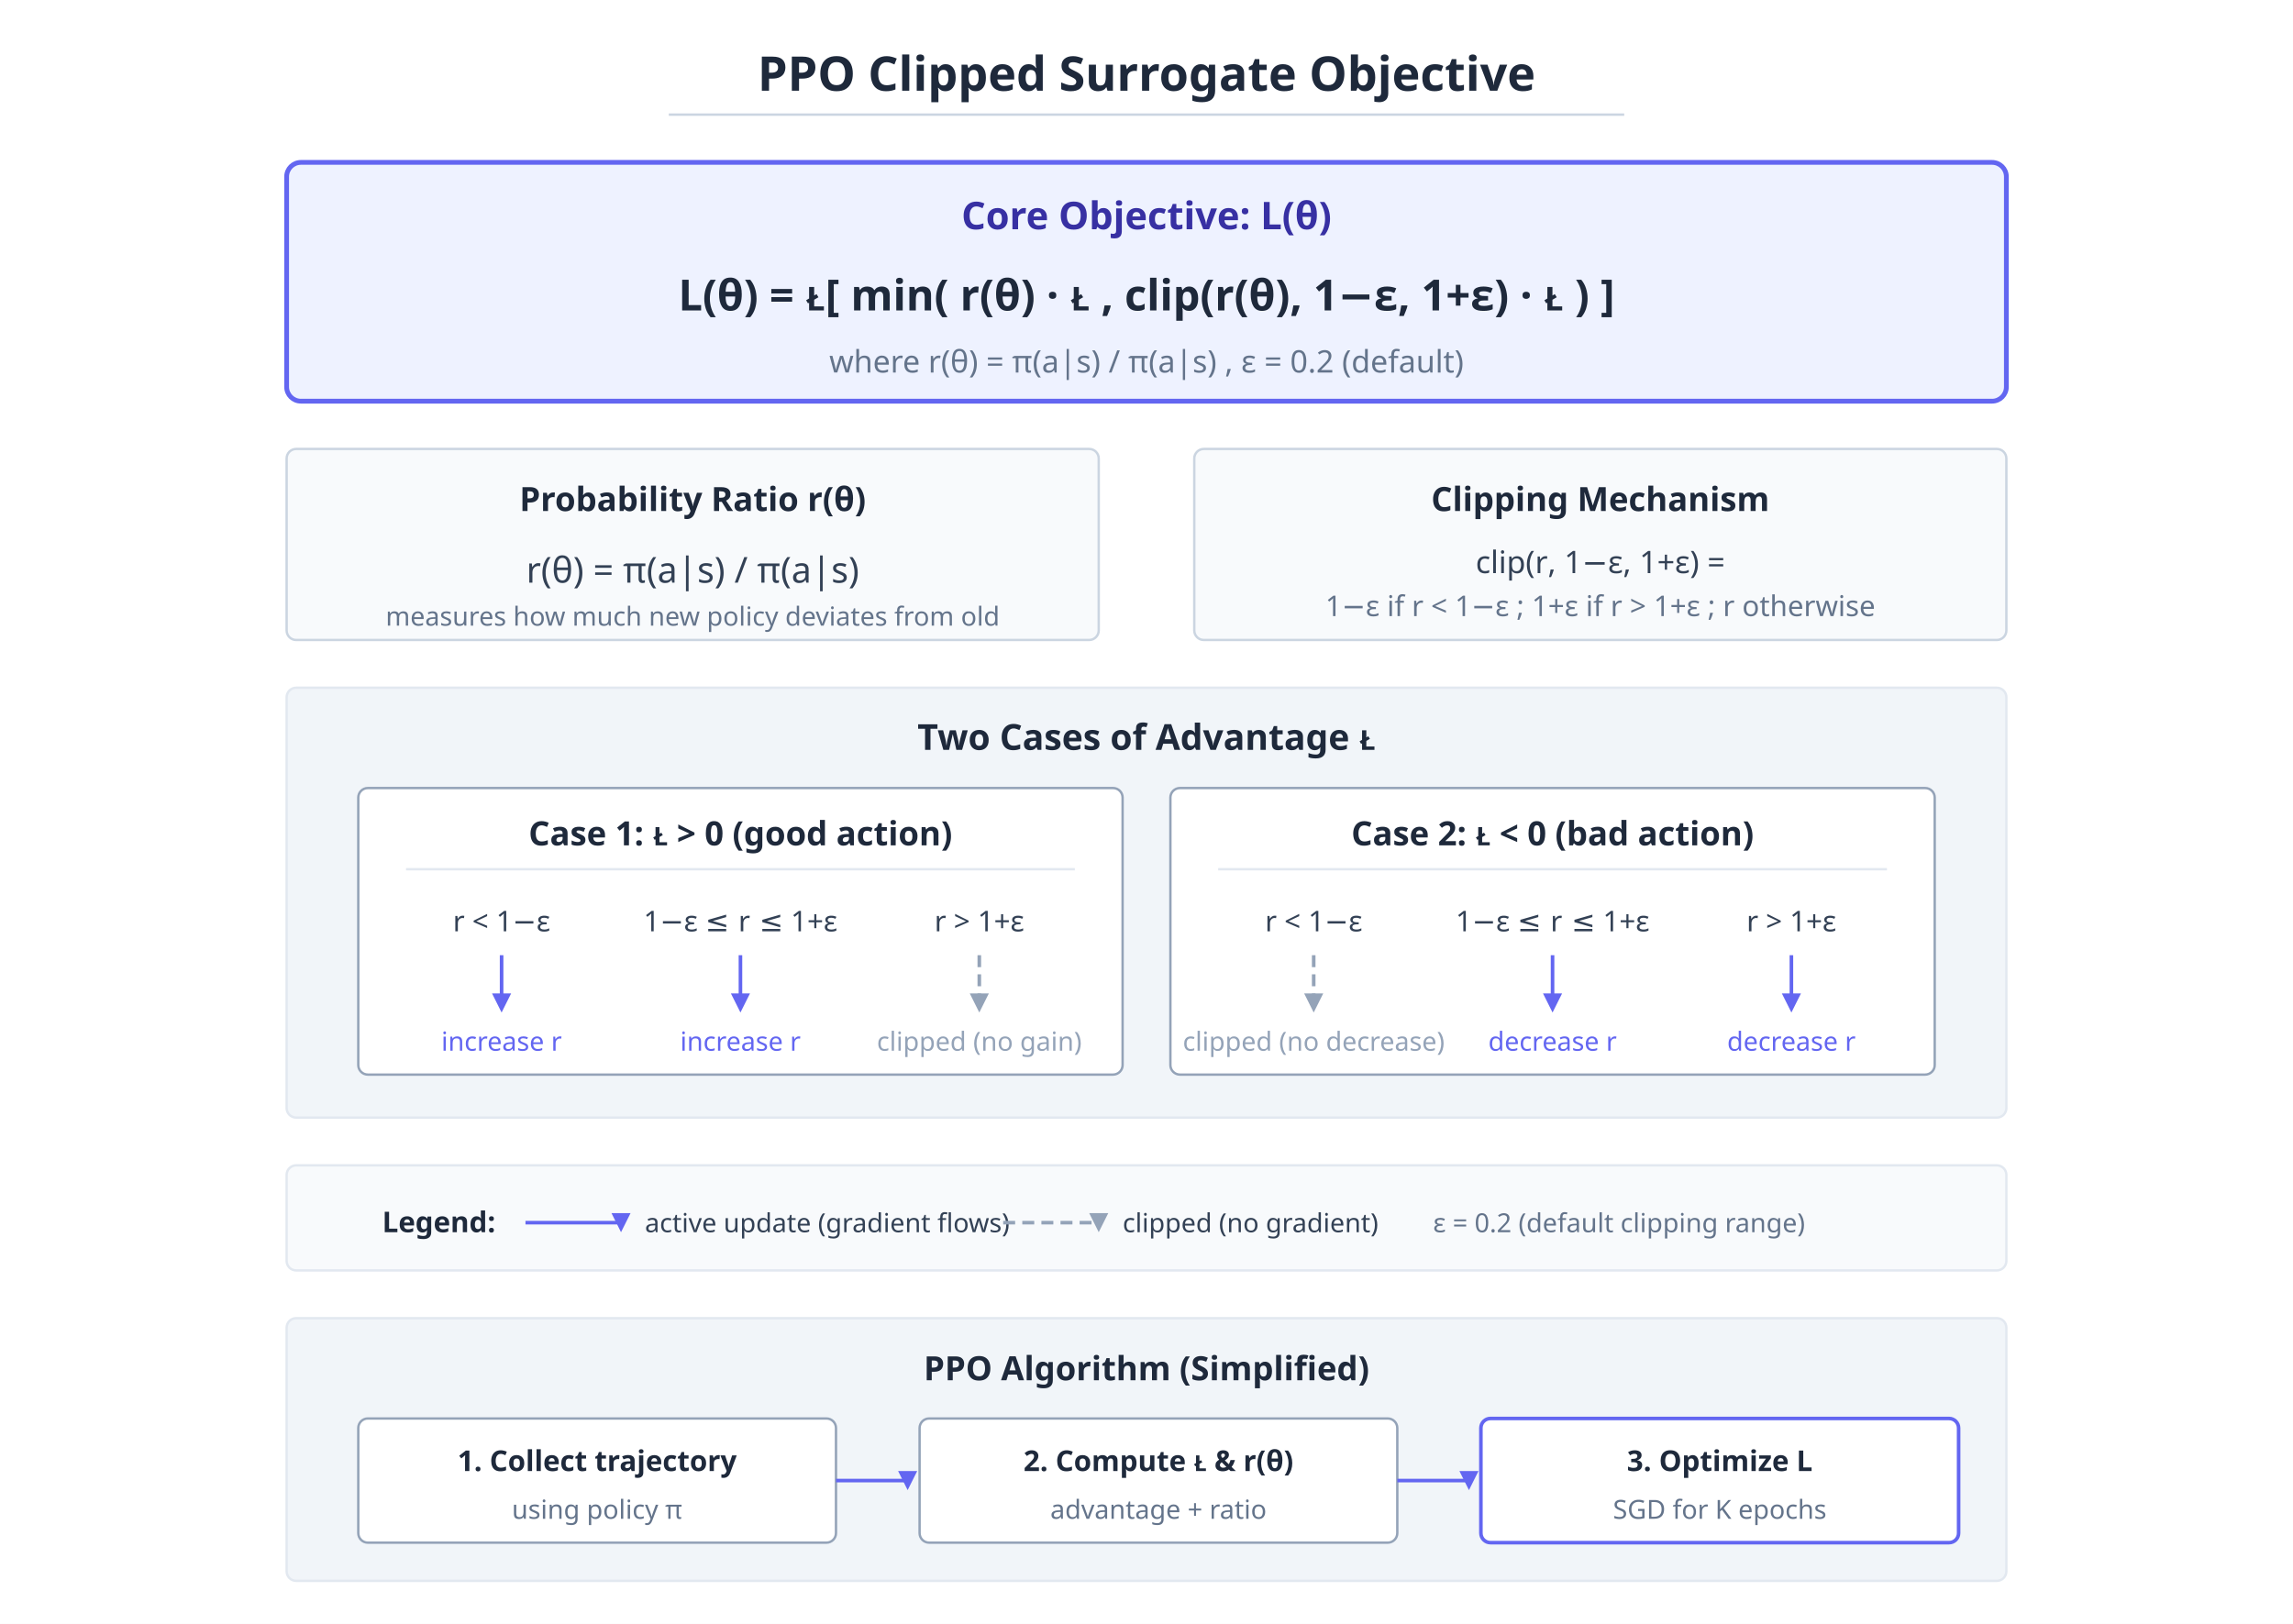
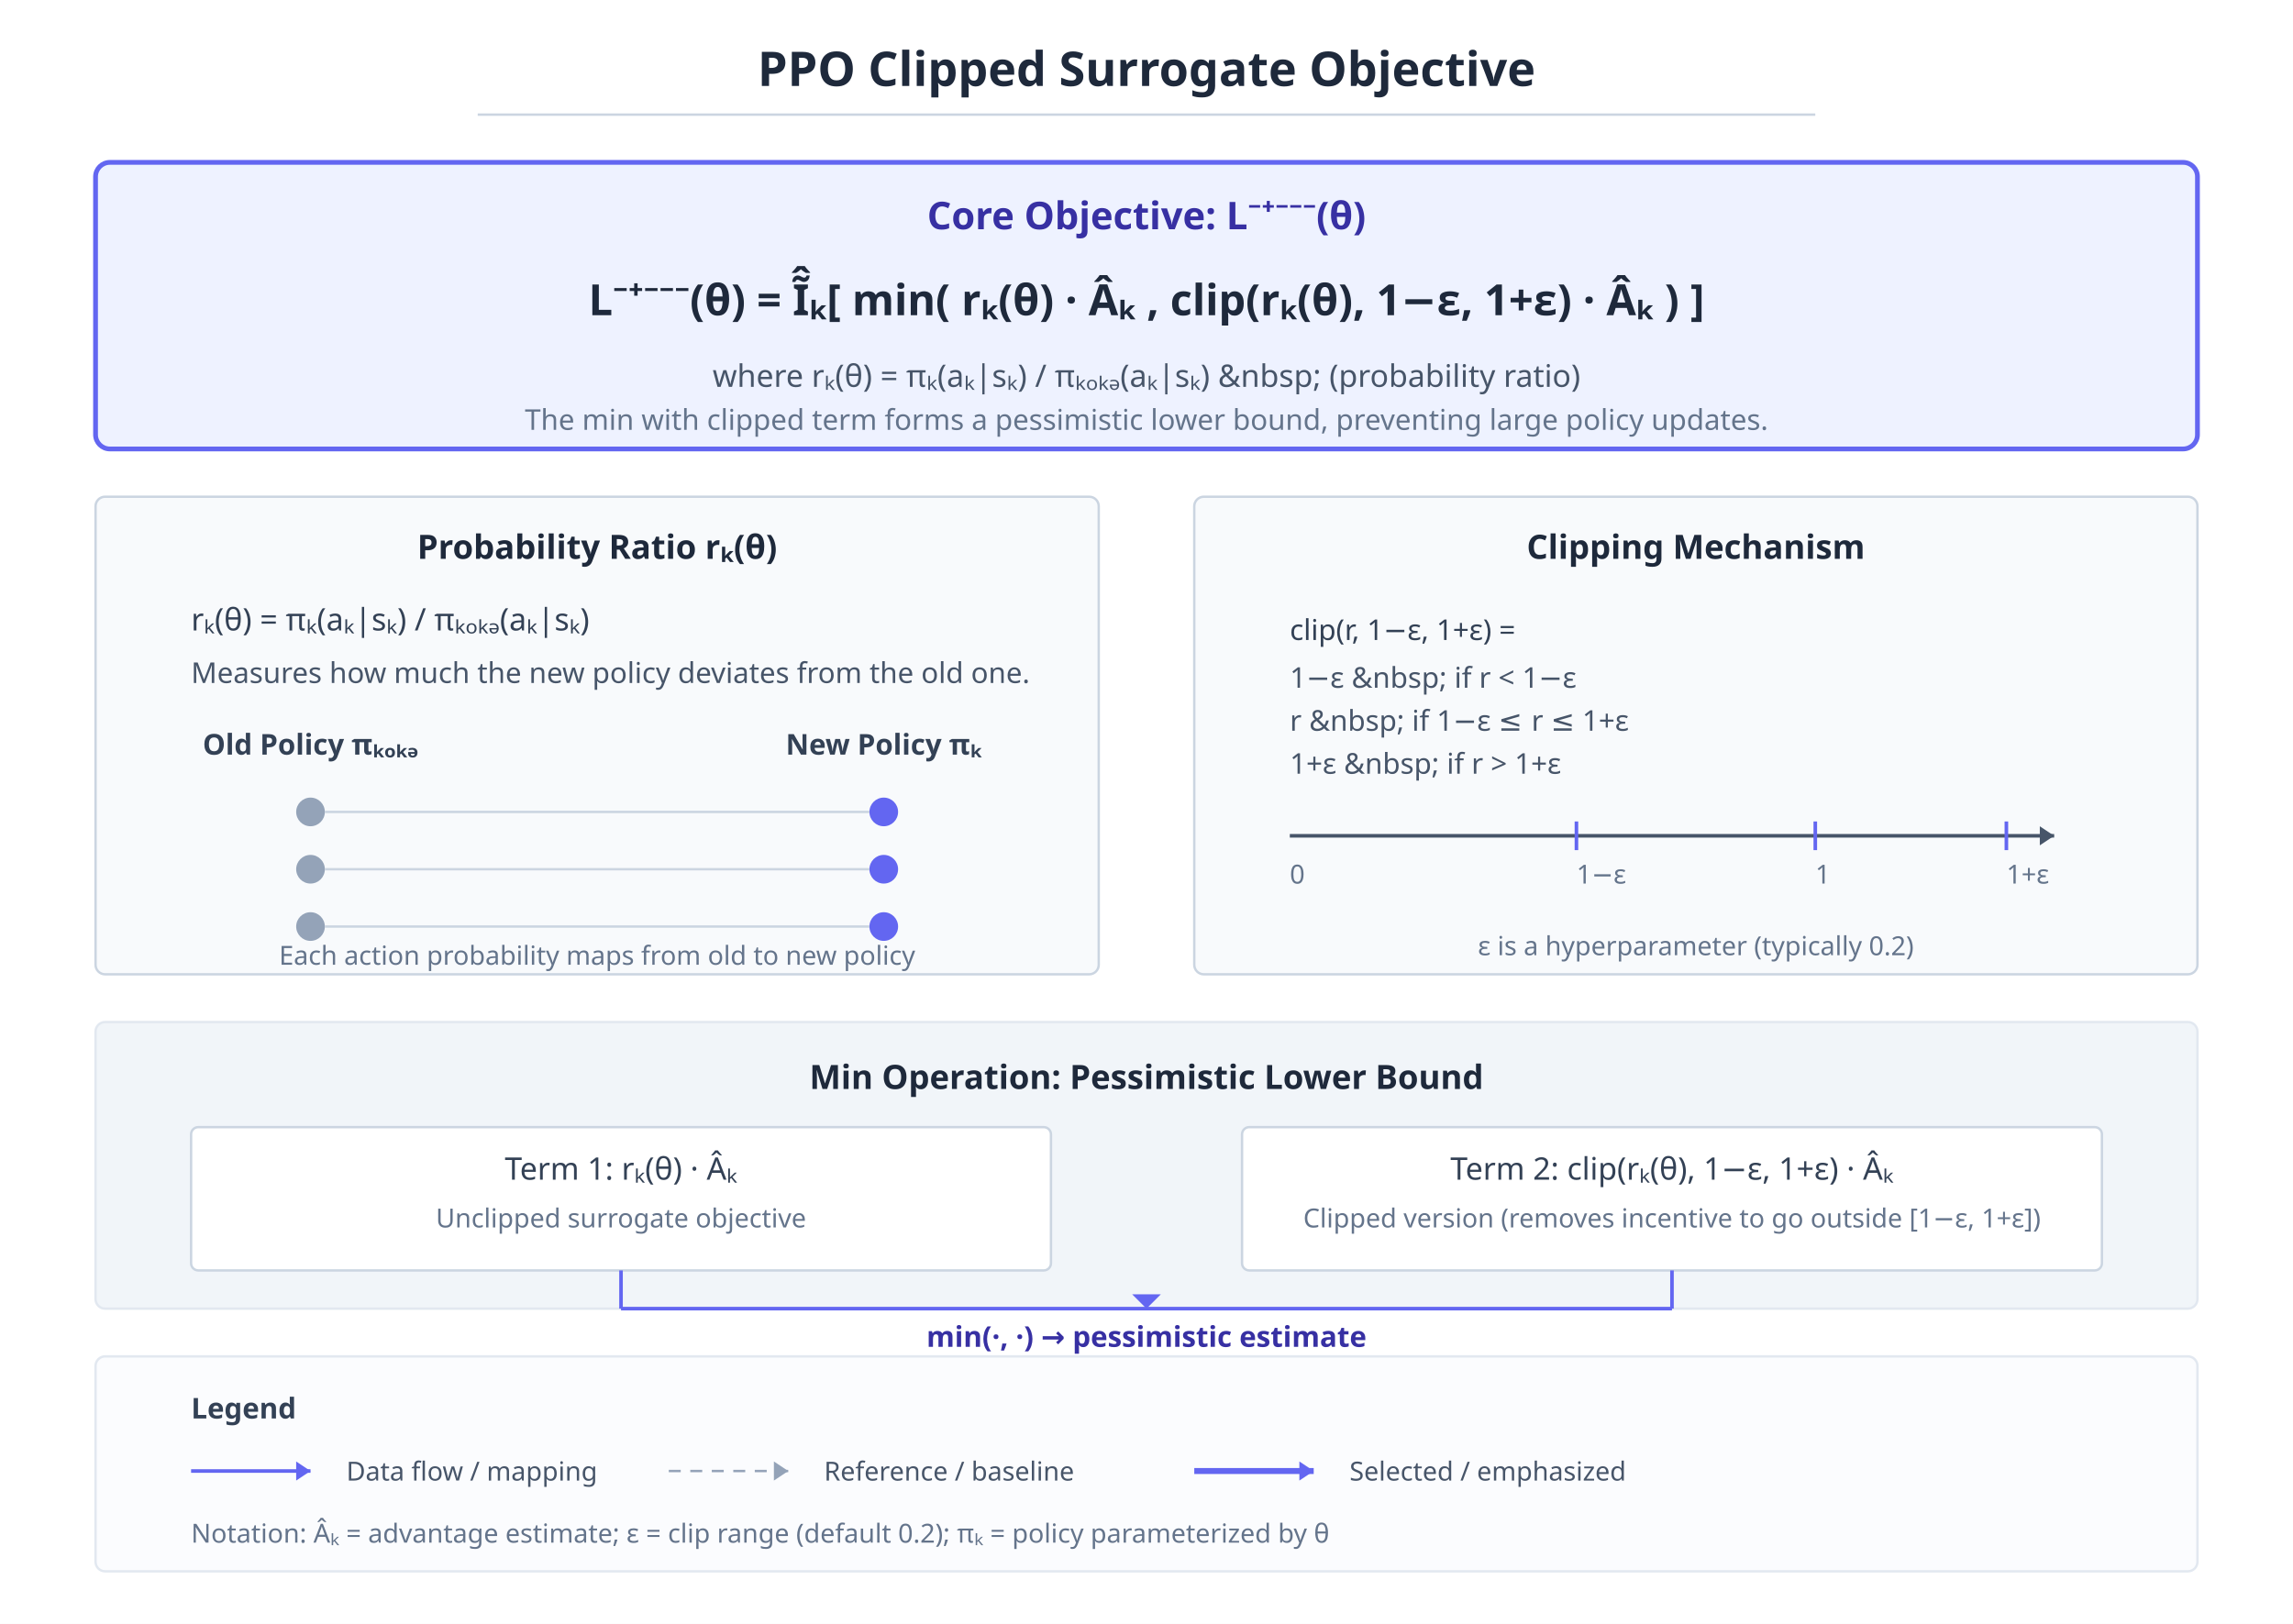
- <svg xmlns="http://www.w3.org/2000/svg" viewBox="0 0 960 680" font-family="'Segoe UI','PingFang SC','Microsoft YaHei',sans-serif" width="960" height="680">
+ <svg xmlns="http://www.w3.org/2000/svg" viewBox="0 0 960 680" font-family="'Segoe UI','PingFang SC','Microsoft YaHei',sans-serif" font-size="14" fill="#1e293b" width="960" height="680">
  <rect x="0" y="0" width="960" height="680" fill="#ffffff" />
-   <text x="480" y="38" font-size="20" font-weight="700" fill="#1e293b" text-anchor="middle">PPO Clipped Surrogate Objective</text>
-   <line x1="280" y1="48" x2="680" y2="48" stroke="#cbd5e1" stroke-width="1" />
-   <rect x="120" y="68" width="720" height="100" rx="6" fill="#eef2ff" stroke="#6366f1" stroke-width="2" />
-   <text x="480" y="96" font-size="16" font-weight="700" fill="#3730a3" text-anchor="middle">Core Objective: L<text>
-       <tspan baseline-shift="super" font-size="75%">CLIP</tspan>
-     </text>(θ)</text>
-   <text x="480" y="130" font-size="18" font-weight="600" fill="#1e293b" text-anchor="middle">L<text>
-       <tspan baseline-shift="super" font-size="75%">CLIP</tspan>
-     </text>(θ) = ᴌ<text>
-       <tspan baseline-shift="sub" font-size="75%">t</tspan>
-     </text>[ min( r<text>
-       <tspan baseline-shift="sub" font-size="75%">t</tspan>
-     </text>(θ) · ᴌ<text>
-       <tspan baseline-shift="sub" font-size="75%">t</tspan>
-     </text> , clip(r<text>
-       <tspan baseline-shift="sub" font-size="75%">t</tspan>
-     </text>(θ), 1−ε, 1+ε) · ᴌ<text>
-       <tspan baseline-shift="sub" font-size="75%">t</tspan>
-     </text> ) ]</text>
-   <text x="480" y="156" font-size="13" fill="#64748b" text-anchor="middle">where r<text>
-       <tspan baseline-shift="sub" font-size="75%">t</tspan>
-     </text>(θ) = π<text>
-       <tspan baseline-shift="sub" font-size="75%">θ</tspan>
-     </text>(a<text>
-       <tspan baseline-shift="sub" font-size="75%">t</tspan>
-     </text>|s<text>
-       <tspan baseline-shift="sub" font-size="75%">t</tspan>
-     </text>) / π<text>
-       <tspan baseline-shift="sub" font-size="75%">θ<text>
-           <tspan baseline-shift="sub" font-size="75%">old</tspan>
-         </text>
-       </tspan>
-     </text>(a<text>
-       <tspan baseline-shift="sub" font-size="75%">t</tspan>
-     </text>|s<text>
-       <tspan baseline-shift="sub" font-size="75%">t</tspan>
-     </text>) ,  ε = 0.2 (default)</text>
-   <rect x="120" y="188" width="340" height="80" rx="4" fill="#f8fafc" stroke="#cbd5e1" stroke-width="1" />
-   <text x="290" y="214" font-size="14" font-weight="600" fill="#1e293b" text-anchor="middle">Probability Ratio r<text>
-       <tspan baseline-shift="sub" font-size="75%">t</tspan>
-     </text>(θ)</text>
-   <text x="290" y="244" font-size="15" fill="#334155" text-anchor="middle">r<text>
-       <tspan baseline-shift="sub" font-size="75%">t</tspan>
-     </text>(θ) = π<text>
-       <tspan baseline-shift="sub" font-size="75%">θ</tspan>
-     </text>(a<text>
-       <tspan baseline-shift="sub" font-size="75%">t</tspan>
-     </text>|s<text>
-       <tspan baseline-shift="sub" font-size="75%">t</tspan>
-     </text>) / π<text>
-       <tspan baseline-shift="sub" font-size="75%">θ<text>
-           <tspan baseline-shift="sub" font-size="75%">old</tspan>
-         </text>
-       </tspan>
-     </text>(a<text>
-       <tspan baseline-shift="sub" font-size="75%">t</tspan>
-     </text>|s<text>
-       <tspan baseline-shift="sub" font-size="75%">t</tspan>
-     </text>)</text>
-   <text x="290" y="262" font-size="11" fill="#64748b" text-anchor="middle">measures how much new policy deviates from old</text>
-   <rect x="500" y="188" width="340" height="80" rx="4" fill="#f8fafc" stroke="#cbd5e1" stroke-width="1" />
-   <text x="670" y="214" font-size="14" font-weight="600" fill="#1e293b" text-anchor="middle">Clipping Mechanism</text>
-   <text x="670" y="240" font-size="13" fill="#334155" text-anchor="middle">clip(r<text>
-       <tspan baseline-shift="sub" font-size="75%">t</tspan>
-     </text>, 1−ε, 1+ε) =</text>
-   <text x="670" y="258" font-size="12" fill="#64748b" text-anchor="middle">1−ε  if r<text>
-       <tspan baseline-shift="sub" font-size="75%">t</tspan>
-     </text> &lt; 1−ε ; 1+ε  if r<text>
-       <tspan baseline-shift="sub" font-size="75%">t</tspan>
-     </text> &gt; 1+ε ; r<text>
-       <tspan baseline-shift="sub" font-size="75%">t</tspan>
-     </text> otherwise</text>
-   <rect x="120" y="288" width="720" height="180" rx="4" fill="#f1f5f9" stroke="#e2e8f0" stroke-width="1" />
-   <text x="480" y="314" font-size="15" font-weight="600" fill="#1e293b" text-anchor="middle">Two Cases of Advantage ᴌ<text>
-       <tspan baseline-shift="sub" font-size="75%">t</tspan>
-     </text>
-   </text>
-   <rect x="150" y="330" width="320" height="120" rx="4" fill="#ffffff" stroke="#94a3b8" stroke-width="1" />
-   <text x="310" y="354" font-size="14" font-weight="600" fill="#1e293b" text-anchor="middle">Case 1: ᴌ<text>
-       <tspan baseline-shift="sub" font-size="75%">t</tspan>
-     </text> &gt; 0 (good action)</text>
-   <line x1="170" y1="364" x2="450" y2="364" stroke="#e2e8f0" stroke-width="1" />
-   <text x="210" y="390" font-size="12" fill="#334155" text-anchor="middle">r<text>
-       <tspan baseline-shift="sub" font-size="75%">t</tspan>
-     </text> &lt; 1−ε</text>
-   <text x="310" y="390" font-size="12" fill="#334155" text-anchor="middle">1−ε ≤ r<text>
-       <tspan baseline-shift="sub" font-size="75%">t</tspan>
-     </text> ≤ 1+ε</text>
-   <text x="410" y="390" font-size="12" fill="#334155" text-anchor="middle">r<text>
-       <tspan baseline-shift="sub" font-size="75%">t</tspan>
-     </text> &gt; 1+ε</text>
-   <line x1="210" y1="400" x2="210" y2="420" stroke="#6366f1" stroke-width="1.5" />
-   <polygon points="210,424 206,416 214,416" fill="#6366f1" />
-   <line x1="310" y1="400" x2="310" y2="420" stroke="#6366f1" stroke-width="1.5" />
-   <polygon points="310,424 306,416 314,416" fill="#6366f1" />
-   <line x1="410" y1="400" x2="410" y2="420" stroke="#94a3b8" stroke-width="1.5" stroke-dasharray="5,3" />
-   <polygon points="410,424 406,416 414,416" fill="#94a3b8" />
-   <text x="210" y="440" font-size="11" fill="#6366f1" text-anchor="middle">increase r<text>
-       <tspan baseline-shift="sub" font-size="75%">t</tspan>
-     </text>
-   </text>
-   <text x="310" y="440" font-size="11" fill="#6366f1" text-anchor="middle">increase r<text>
-       <tspan baseline-shift="sub" font-size="75%">t</tspan>
-     </text>
-   </text>
-   <text x="410" y="440" font-size="11" fill="#94a3b8" text-anchor="middle">clipped (no gain)</text>
-   <rect x="490" y="330" width="320" height="120" rx="4" fill="#ffffff" stroke="#94a3b8" stroke-width="1" />
-   <text x="650" y="354" font-size="14" font-weight="600" fill="#1e293b" text-anchor="middle">Case 2: ᴌ<text>
-       <tspan baseline-shift="sub" font-size="75%">t</tspan>
-     </text> &lt; 0 (bad action)</text>
-   <line x1="510" y1="364" x2="790" y2="364" stroke="#e2e8f0" stroke-width="1" />
-   <text x="550" y="390" font-size="12" fill="#334155" text-anchor="middle">r<text>
-       <tspan baseline-shift="sub" font-size="75%">t</tspan>
-     </text> &lt; 1−ε</text>
-   <text x="650" y="390" font-size="12" fill="#334155" text-anchor="middle">1−ε ≤ r<text>
-       <tspan baseline-shift="sub" font-size="75%">t</tspan>
-     </text> ≤ 1+ε</text>
-   <text x="750" y="390" font-size="12" fill="#334155" text-anchor="middle">r<text>
-       <tspan baseline-shift="sub" font-size="75%">t</tspan>
-     </text> &gt; 1+ε</text>
-   <line x1="550" y1="400" x2="550" y2="420" stroke="#94a3b8" stroke-width="1.5" stroke-dasharray="5,3" />
-   <polygon points="550,424 546,416 554,416" fill="#94a3b8" />
-   <line x1="650" y1="400" x2="650" y2="420" stroke="#6366f1" stroke-width="1.5" />
-   <polygon points="650,424 646,416 654,416" fill="#6366f1" />
-   <line x1="750" y1="400" x2="750" y2="420" stroke="#6366f1" stroke-width="1.5" />
-   <polygon points="750,424 746,416 754,416" fill="#6366f1" />
-   <text x="550" y="440" font-size="11" fill="#94a3b8" text-anchor="middle">clipped (no decrease)</text>
-   <text x="650" y="440" font-size="11" fill="#6366f1" text-anchor="middle">decrease r<text>
-       <tspan baseline-shift="sub" font-size="75%">t</tspan>
-     </text>
-   </text>
-   <text x="750" y="440" font-size="11" fill="#6366f1" text-anchor="middle">decrease r<text>
-       <tspan baseline-shift="sub" font-size="75%">t</tspan>
-     </text>
-   </text>
-   <rect x="120" y="488" width="720" height="44" rx="4" fill="#f8fafc" stroke="#e2e8f0" stroke-width="1" />
-   <text x="160" y="516" font-size="12" font-weight="600" fill="#1e293b">Legend:</text>
-   <line x1="220" y1="512" x2="260" y2="512" stroke="#6366f1" stroke-width="1.5" />
-   <polygon points="260,516 256,508 264,508" fill="#6366f1" />
-   <text x="270" y="516" font-size="11" fill="#334155">active update (gradient flows)</text>
-   <line x1="420" y1="512" x2="460" y2="512" stroke="#94a3b8" stroke-width="1.5" stroke-dasharray="5,3" />
-   <polygon points="460,516 456,508 464,508" fill="#94a3b8" />
-   <text x="470" y="516" font-size="11" fill="#334155">clipped (no gradient)</text>
-   <text x="600" y="516" font-size="11" fill="#64748b">ε = 0.2 (default clipping range)</text>
-   <rect x="120" y="552" width="720" height="110" rx="4" fill="#f1f5f9" stroke="#e2e8f0" stroke-width="1" />
-   <text x="480" y="578" font-size="14" font-weight="600" fill="#1e293b" text-anchor="middle">PPO Algorithm (Simplified)</text>
-   <rect x="150" y="594" width="200" height="52" rx="4" fill="#ffffff" stroke="#94a3b8" stroke-width="1" />
-   <text x="250" y="616" font-size="12" font-weight="600" fill="#1e293b" text-anchor="middle">1. Collect trajectory</text>
-   <text x="250" y="636" font-size="11" fill="#64748b" text-anchor="middle">using policy π<text>
-       <tspan baseline-shift="sub" font-size="75%">θ<text>
-           <tspan baseline-shift="sub" font-size="75%">old</tspan>
-         </text>
-       </tspan>
-     </text>
-   </text>
-   <line x1="350" y1="620" x2="380" y2="620" stroke="#6366f1" stroke-width="1.5" />
-   <polygon points="380,624 376,616 384,616" fill="#6366f1" />
-   <rect x="385" y="594" width="200" height="52" rx="4" fill="#ffffff" stroke="#94a3b8" stroke-width="1" />
-   <text x="485" y="616" font-size="12" font-weight="600" fill="#1e293b" text-anchor="middle">2. Compute ᴌ<text>
-       <tspan baseline-shift="sub" font-size="75%">t</tspan>
-     </text> &amp; r<text>
-       <tspan baseline-shift="sub" font-size="75%">t</tspan>
-     </text>(θ)</text>
-   <text x="485" y="636" font-size="11" fill="#64748b" text-anchor="middle">advantage + ratio</text>
-   <line x1="585" y1="620" x2="615" y2="620" stroke="#6366f1" stroke-width="1.5" />
-   <polygon points="615,624 611,616 619,616" fill="#6366f1" />
-   <rect x="620" y="594" width="200" height="52" rx="4" fill="#ffffff" stroke="#6366f1" stroke-width="1.5" />
-   <text x="720" y="616" font-size="12" font-weight="600" fill="#1e293b" text-anchor="middle">3. Optimize L<text>
-       <tspan baseline-shift="super" font-size="75%">CLIP</tspan>
-     </text>
-   </text>
-   <text x="720" y="636" font-size="11" fill="#64748b" text-anchor="middle">SGD for K epochs</text>
+   <text x="480" y="36" text-anchor="middle" font-size="20" font-weight="700" fill="#1e293b">PPO Clipped Surrogate Objective</text>
+   <line x1="200" y1="48" x2="760" y2="48" stroke="#cbd5e1" stroke-width="1" />
+   <rect x="40" y="68" width="880" height="120" rx="6" fill="#eef2ff" stroke="#6366f1" stroke-width="2" />
+   <text x="480" y="96" text-anchor="middle" font-size="16" font-weight="700" fill="#3730a3">Core Objective: L⁻⁺⁻⁻⁻(θ)</text>
+   <text x="480" y="132" text-anchor="middle" font-size="18" font-weight="600" fill="#1e293b">L⁻⁺⁻⁻⁻(θ) = Ĩ̂ₖ[ min( rₖ(θ) · Âₖ , clip(rₖ(θ), 1−ε, 1+ε) · Âₖ ) ]</text>
+   <text x="480" y="162" text-anchor="middle" font-size="13" fill="#475569">where rₖ(θ) = πₖ(aₖ|sₖ) / πₖₒₖₔ(aₖ|sₖ) &amp;nbsp; (probability ratio)</text>
+   <text x="480" y="180" text-anchor="middle" font-size="12" fill="#64748b">The min with clipped term forms a pessimistic lower bound, preventing large policy updates.</text>
+   <rect x="40" y="208" width="420" height="200" rx="4" fill="#f8fafc" stroke="#cbd5e1" stroke-width="1" />
+   <text x="250" y="234" text-anchor="middle" font-size="14" font-weight="600" fill="#1e293b">Probability Ratio rₖ(θ)</text>
+   <text x="80" y="264" font-size="13" fill="#334155">rₖ(θ) = πₖ(aₖ|sₖ) / πₖₒₖₔ(aₖ|sₖ)</text>
+   <text x="80" y="286" font-size="12" fill="#475569">Measures how much the new policy deviates from the old one.</text>
+   <text x="130" y="316" text-anchor="middle" font-size="12" font-weight="600" fill="#334155">Old Policy πₖₒₖₔ</text>
+   <text x="370" y="316" text-anchor="middle" font-size="12" font-weight="600" fill="#334155">New Policy πₖ</text>
+   <circle cx="130" cy="340" r="6" fill="#94a3b8" />
+   <circle cx="130" cy="364" r="6" fill="#94a3b8" />
+   <circle cx="130" cy="388" r="6" fill="#94a3b8" />
+   <circle cx="370" cy="340" r="6" fill="#6366f1" />
+   <circle cx="370" cy="364" r="6" fill="#6366f1" />
+   <circle cx="370" cy="388" r="6" fill="#6366f1" />
+   <line x1="136" y1="340" x2="364" y2="340" stroke="#cbd5e1" stroke-width="1" />
+   <line x1="136" y1="364" x2="364" y2="364" stroke="#cbd5e1" stroke-width="1" />
+   <line x1="136" y1="388" x2="364" y2="388" stroke="#cbd5e1" stroke-width="1" />
+   <text x="250" y="404" text-anchor="middle" font-size="11" fill="#64748b">Each action probability maps from old to new policy</text>
+   <rect x="500" y="208" width="420" height="200" rx="4" fill="#f8fafc" stroke="#cbd5e1" stroke-width="1" />
+   <text x="710" y="234" text-anchor="middle" font-size="14" font-weight="600" fill="#1e293b">Clipping Mechanism</text>
+   <text x="540" y="268" font-size="12" fill="#334155">clip(r, 1−ε, 1+ε) =</text>
+   <text x="540" y="288" font-size="12" fill="#475569">1−ε &amp;nbsp; if r &lt; 1−ε</text>
+   <text x="540" y="306" font-size="12" fill="#475569">r &amp;nbsp; if 1−ε ≤ r ≤ 1+ε</text>
+   <text x="540" y="324" font-size="12" fill="#475569">1+ε &amp;nbsp; if r &gt; 1+ε</text>
+   <line x1="540" y1="350" x2="860" y2="350" stroke="#475569" stroke-width="1.5" />
+   <polygon points="860,350 854,346 854,354" fill="#475569" />
+   <text x="540" y="370" font-size="11" fill="#64748b">0</text>
+   <text x="660" y="370" font-size="11" fill="#64748b">1−ε</text>
+   <text x="760" y="370" font-size="11" fill="#64748b">1</text>
+   <text x="840" y="370" font-size="11" fill="#64748b">1+ε</text>
+   <line x1="660" y1="344" x2="660" y2="356" stroke="#6366f1" stroke-width="1.5" />
+   <line x1="760" y1="344" x2="760" y2="356" stroke="#6366f1" stroke-width="1.5" />
+   <line x1="840" y1="344" x2="840" y2="356" stroke="#6366f1" stroke-width="1.5" />
+   <text x="710" y="400" text-anchor="middle" font-size="11" fill="#64748b">ε is a hyperparameter (typically 0.2)</text>
+   <rect x="40" y="428" width="880" height="120" rx="4" fill="#f1f5f9" stroke="#e2e8f0" stroke-width="1" />
+   <text x="480" y="456" text-anchor="middle" font-size="14" font-weight="600" fill="#1e293b">Min Operation: Pessimistic Lower Bound</text>
+   <rect x="80" y="472" width="360" height="60" rx="3" fill="#ffffff" stroke="#cbd5e1" stroke-width="1" />
+   <text x="260" y="494" text-anchor="middle" font-size="13" fill="#334155">Term 1: rₖ(θ) · Âₖ</text>
+   <text x="260" y="514" text-anchor="middle" font-size="11" fill="#64748b">Unclipped surrogate objective</text>
+   <rect x="520" y="472" width="360" height="60" rx="3" fill="#ffffff" stroke="#cbd5e1" stroke-width="1" />
+   <text x="700" y="494" text-anchor="middle" font-size="13" fill="#334155">Term 2: clip(rₖ(θ), 1−ε, 1+ε) · Âₖ</text>
+   <text x="700" y="514" text-anchor="middle" font-size="11" fill="#64748b">Clipped version (removes incentive to go outside [1−ε, 1+ε])</text>
+   <line x1="260" y1="532" x2="260" y2="548" stroke="#6366f1" stroke-width="1.5" />
+   <line x1="700" y1="532" x2="700" y2="548" stroke="#6366f1" stroke-width="1.5" />
+   <line x1="260" y1="548" x2="700" y2="548" stroke="#6366f1" stroke-width="1.5" />
+   <polygon points="480,548 474,542 486,542" fill="#6366f1" />
+   <text x="480" y="564" text-anchor="middle" font-size="12" font-weight="600" fill="#3730a3">min(·, ·) → pessimistic estimate</text>
+   <rect x="40" y="568" width="880" height="90" rx="4" fill="#fbfcfe" stroke="#e2e8f0" stroke-width="1" />
+   <text x="80" y="594" font-size="12" font-weight="600" fill="#334155">Legend</text>
+   <line x1="80" y1="616" x2="130" y2="616" stroke="#6366f1" stroke-width="1.5" />
+   <polygon points="130,616 124,612 124,620" fill="#6366f1" />
+   <text x="145" y="620" font-size="11" fill="#475569">Data flow / mapping</text>
+   <line x1="280" y1="616" x2="330" y2="616" stroke="#94a3b8" stroke-width="1" stroke-dasharray="5,4" />
+   <polygon points="330,616 324,612 324,620" fill="#94a3b8" />
+   <text x="345" y="620" font-size="11" fill="#475569">Reference / baseline</text>
+   <line x1="500" y1="616" x2="550" y2="616" stroke="#6366f1" stroke-width="2.5" />
+   <polygon points="550,616 544,612 544,620" fill="#6366f1" />
+   <text x="565" y="620" font-size="11" fill="#475569">Selected / emphasized</text>
+   <text x="80" y="646" font-size="11" fill="#64748b">Notation: Âₖ = advantage estimate; ε = clip range (default 0.2); πₖ = policy parameterized by θ</text>
</svg>
